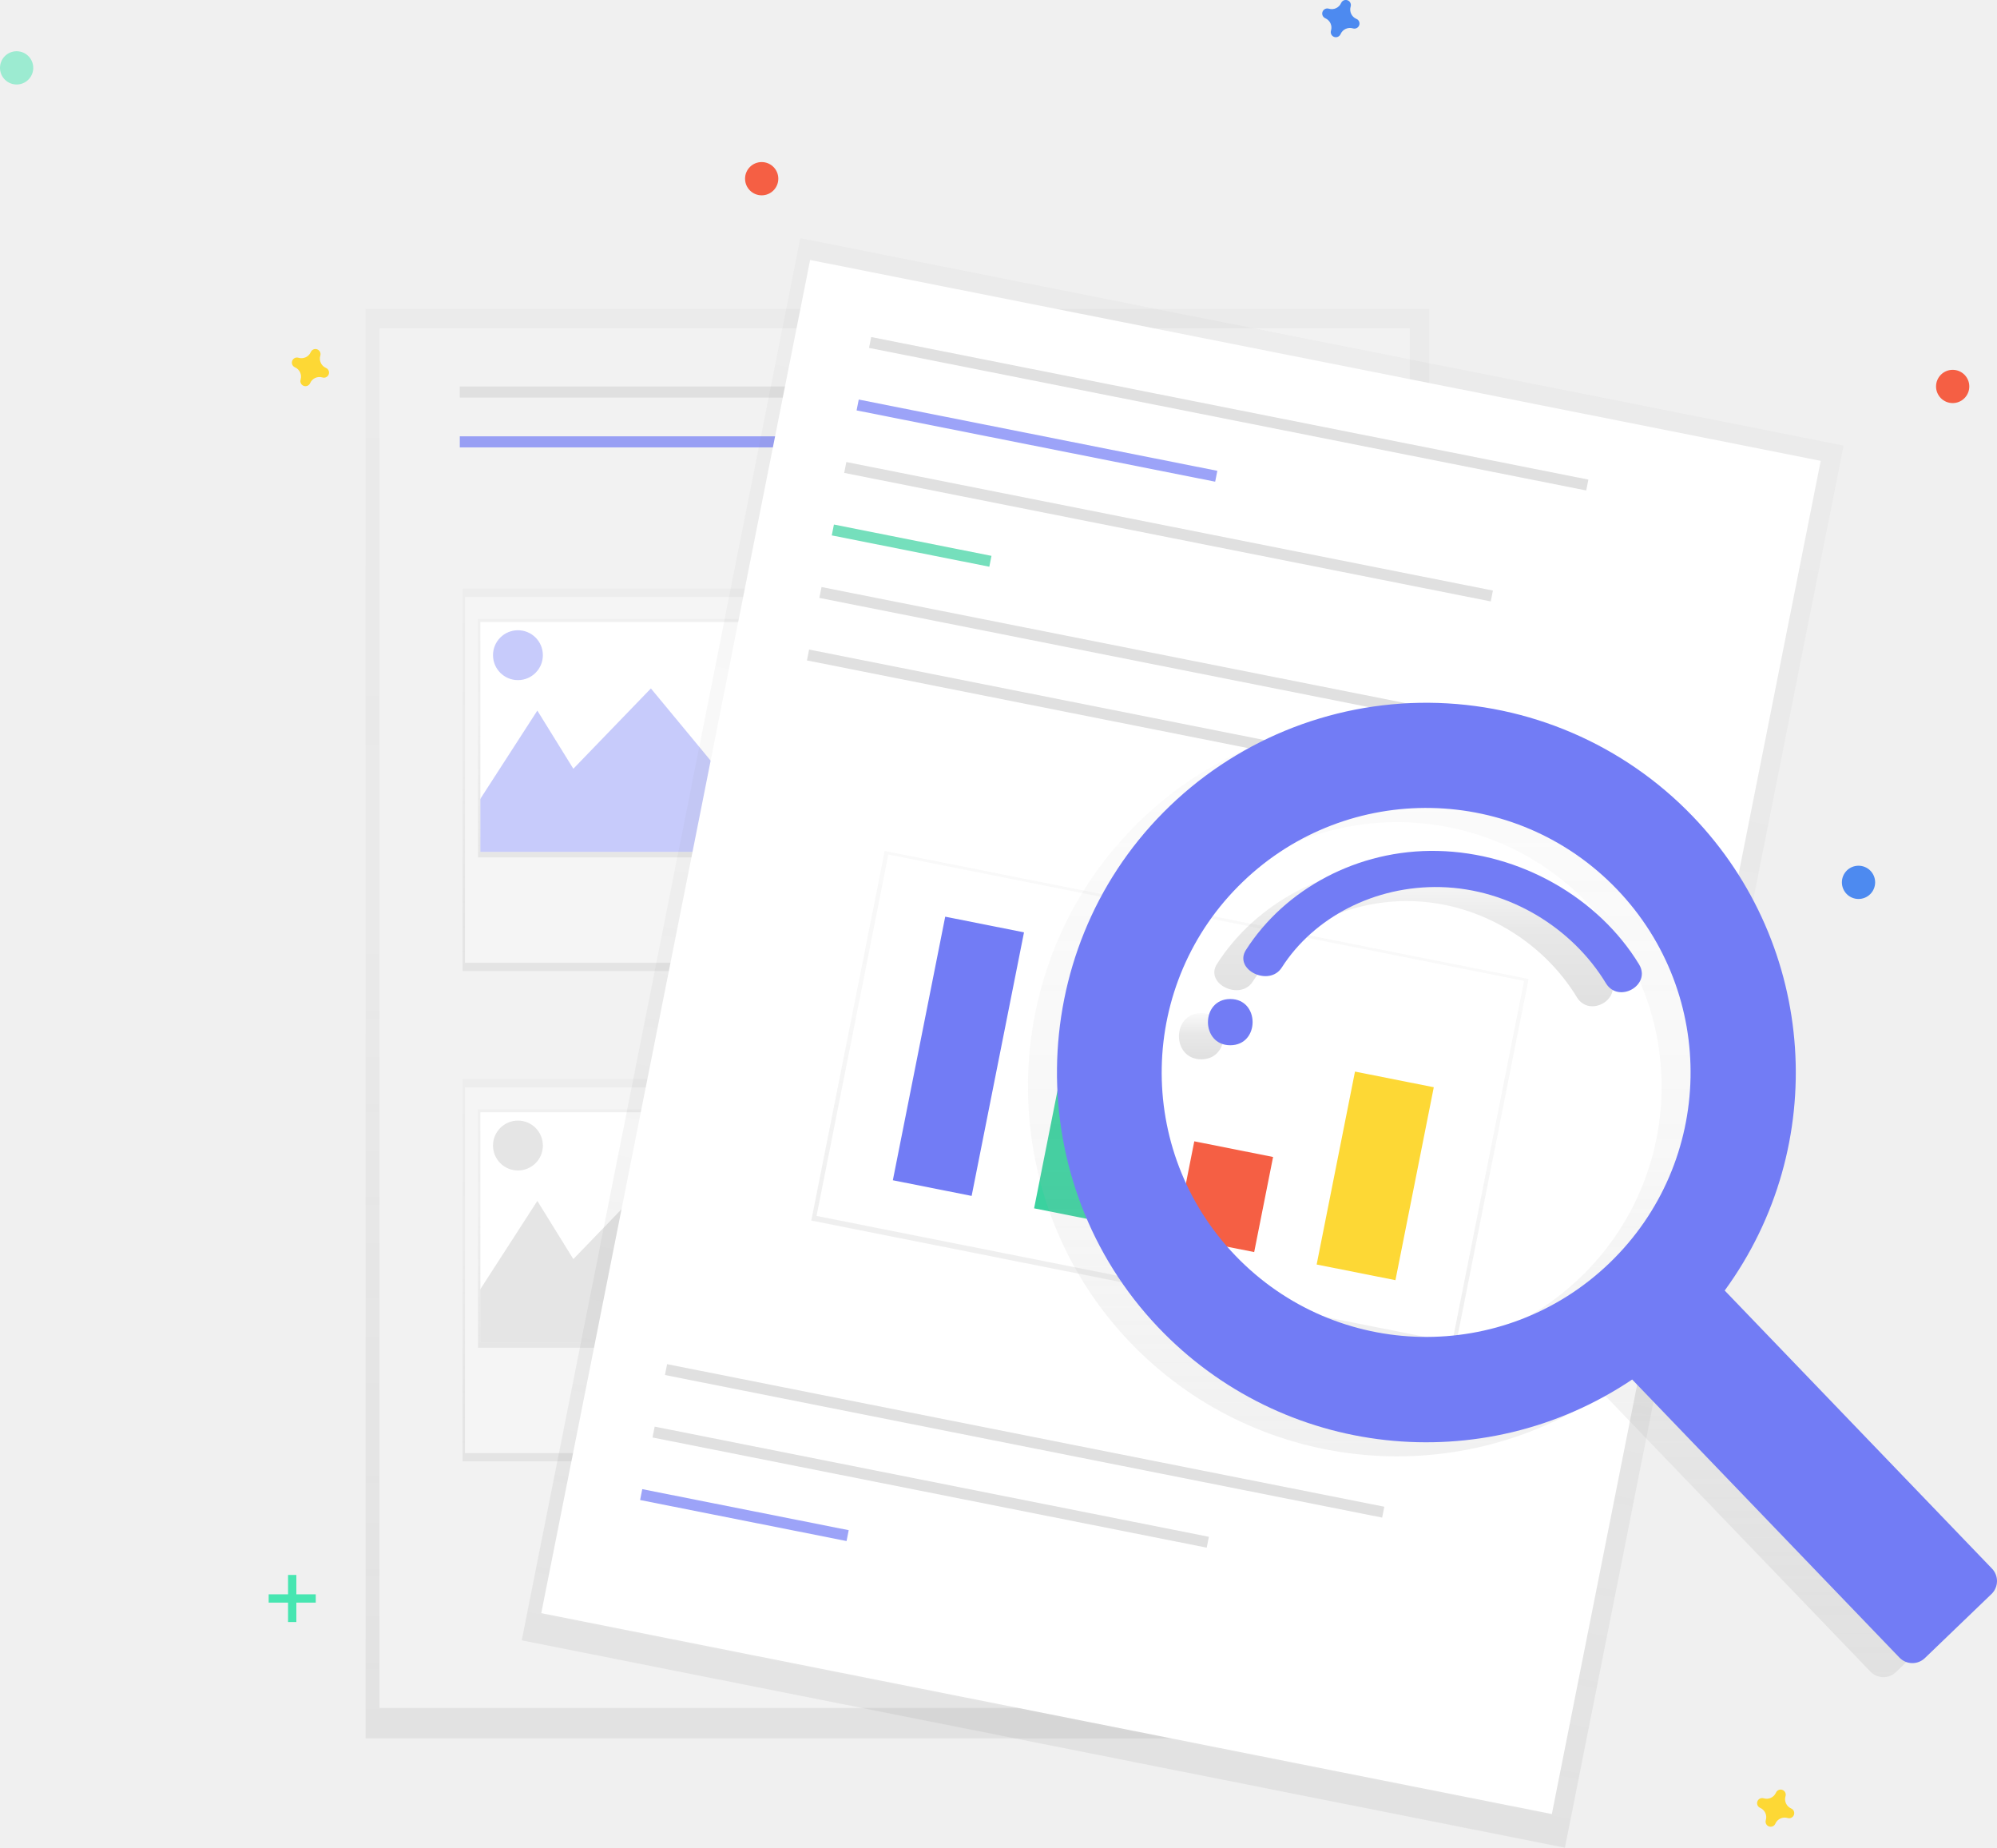
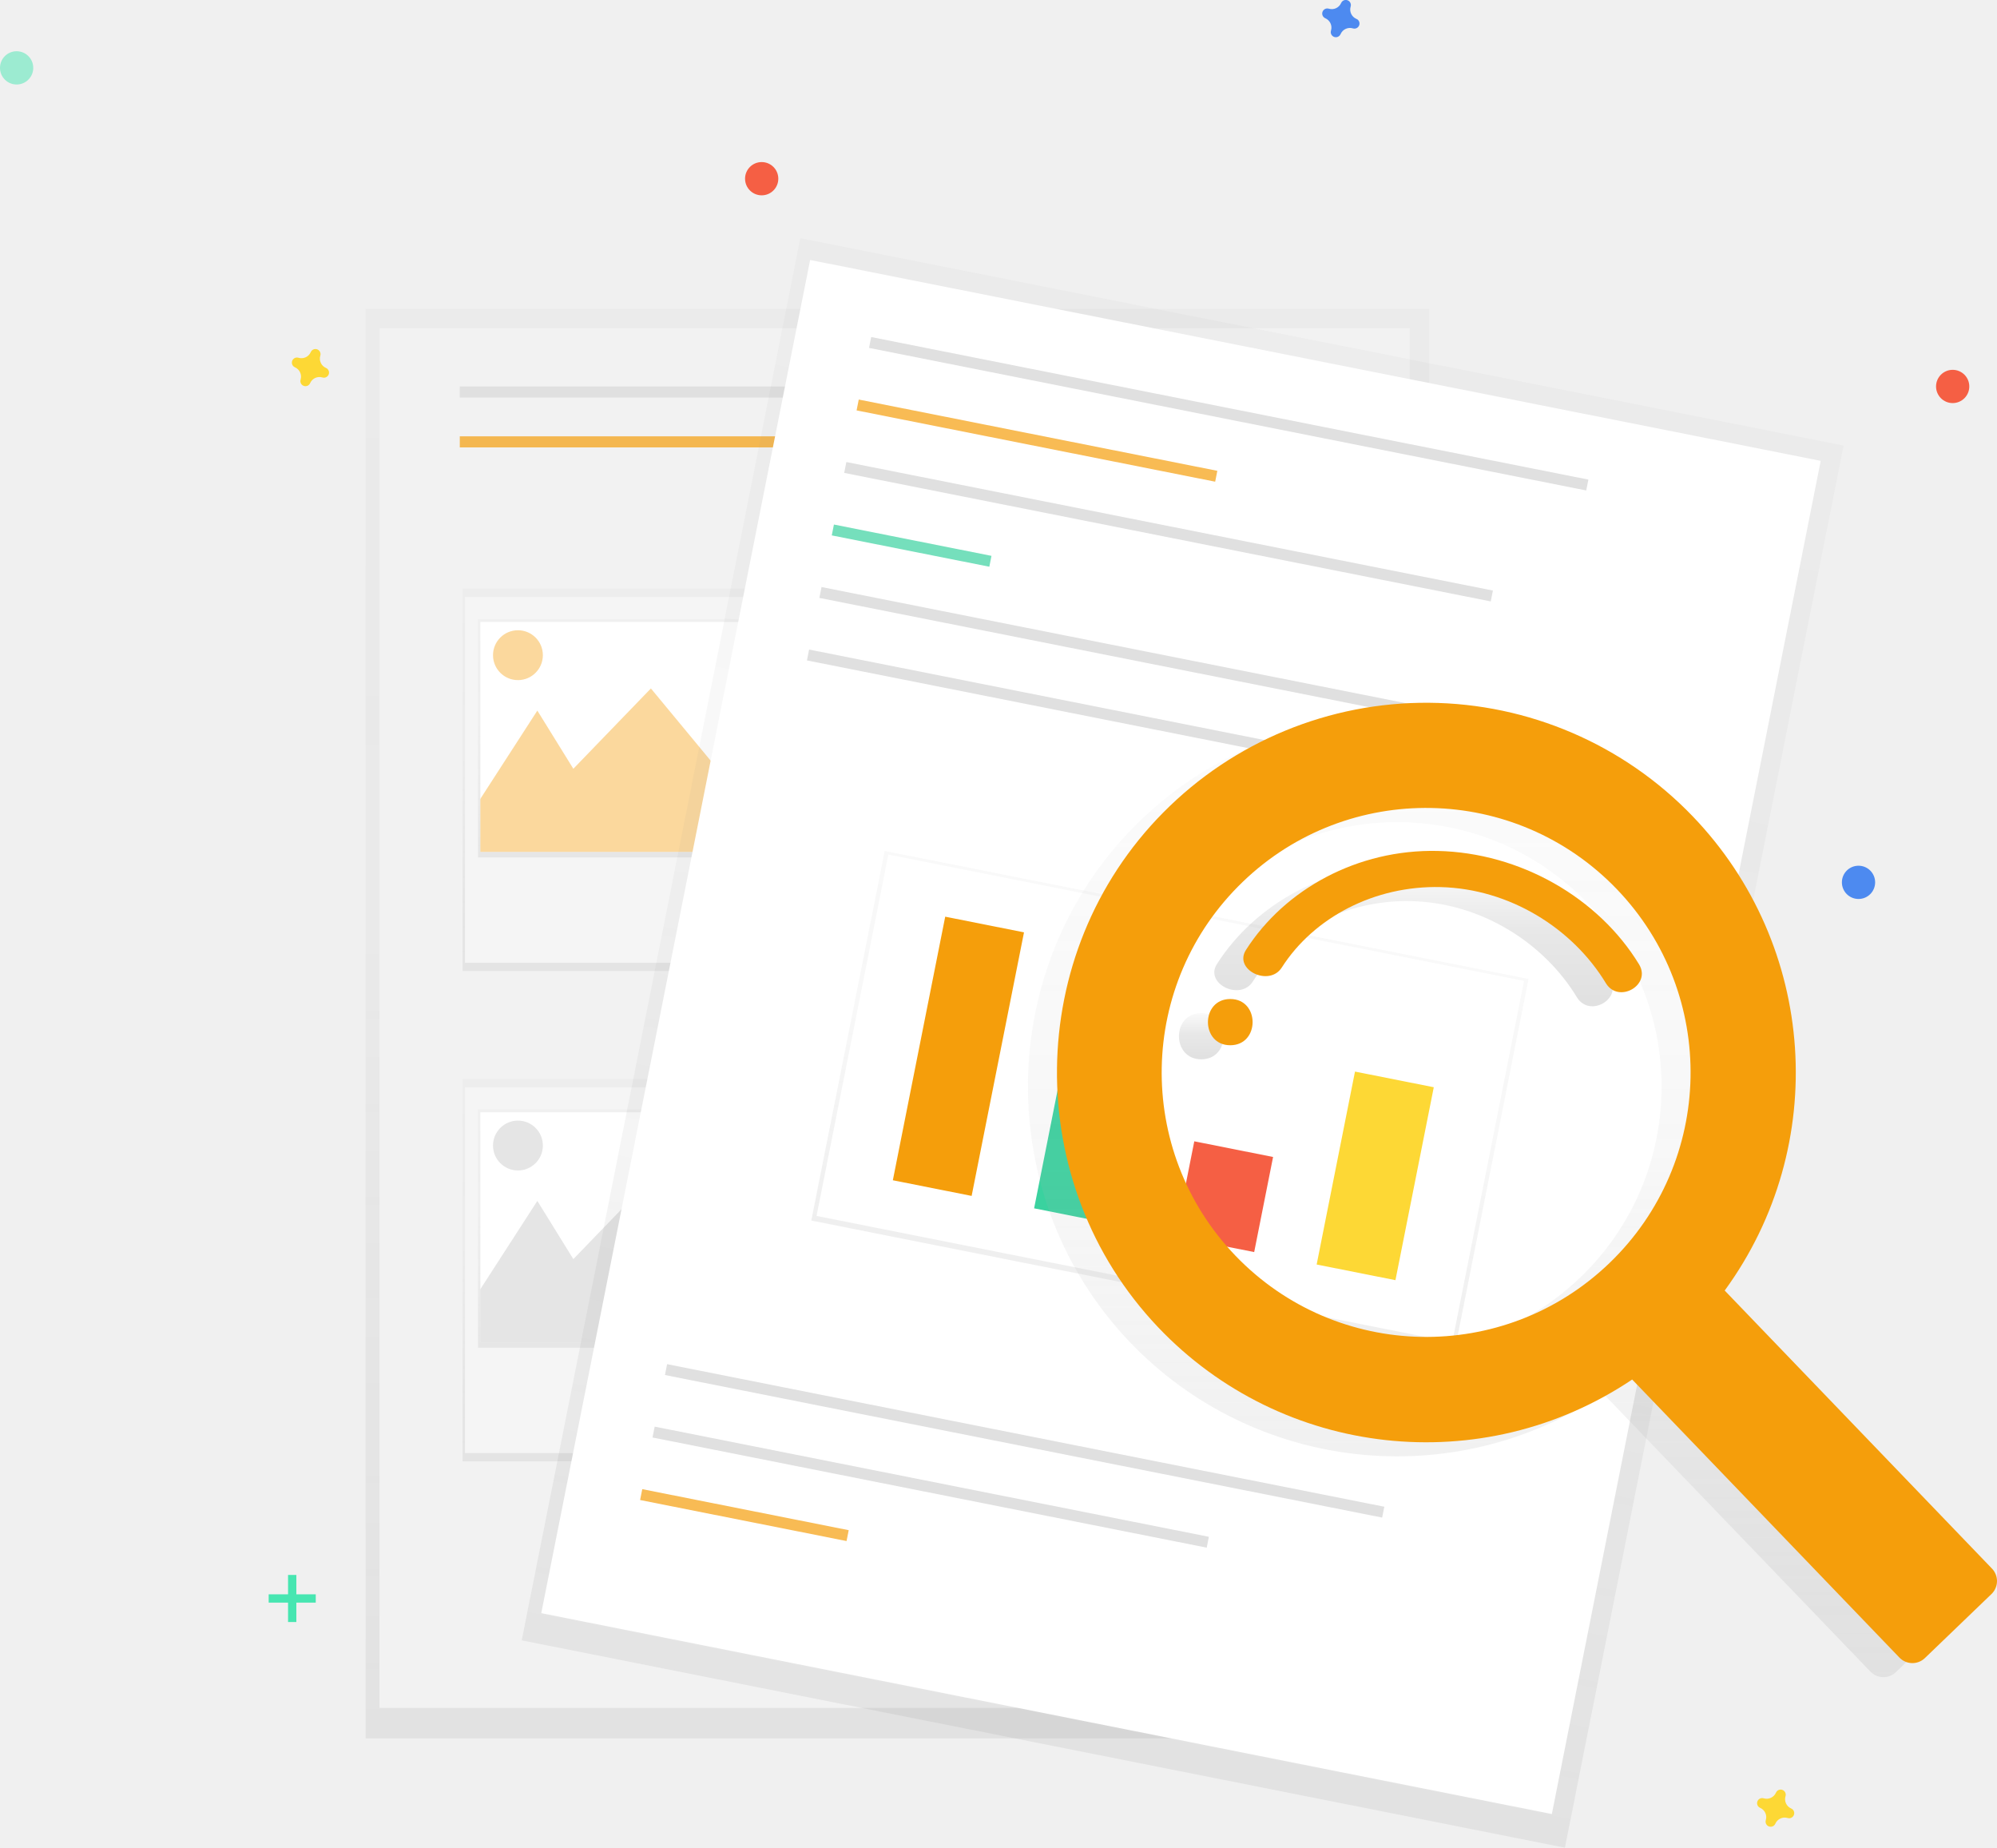
<svg xmlns="http://www.w3.org/2000/svg" xmlns:xlink="http://www.w3.org/1999/xlink" id="9a5c15f4-7944-40bc-b8da-d63b7d478a28" data-name="Layer 1" width="842" height="778.92" viewBox="0 0 842 778.92">
  <defs>
    <linearGradient id="a91ba363-77be-43f7-9cf6-91c4a3880d9c" x1="378.37" y1="732.81" x2="378.37" y2="130.21" gradientUnits="userSpaceOnUse">
      <stop offset="0" stop-color="gray" stop-opacity="0.25" />
      <stop offset="0.54" stop-color="gray" stop-opacity="0.12" />
      <stop offset="1" stop-color="gray" stop-opacity="0.1" />
    </linearGradient>
    <linearGradient id="d1e6aa0e-d79d-4f6f-afbb-c37e9ed80ff9" x1="274.44" y1="409.32" x2="274.44" y2="248.16" xlink:href="#a91ba363-77be-43f7-9cf6-91c4a3880d9c" />
    <linearGradient id="a279b039-1afd-4281-8292-ccd5c8c9b734" x1="274.44" y1="361.44" x2="274.44" y2="261.01" xlink:href="#a91ba363-77be-43f7-9cf6-91c4a3880d9c" />
    <clipPath id="42e7b1d1-2be2-47b0-aacb-a853df270819" transform="translate(-179 -60.54)">
      <rect id="cf34cfb5-9399-4bae-9cea-d47bbef6cb3a" data-name="&lt;Rectangle&gt;" x="381.54" y="322.72" width="143.79" height="96.93" fill="#fff" />
    </clipPath>
    <linearGradient id="972637f2-71db-4198-9c75-a0854a7fe249" x1="274.44" y1="616.03" x2="274.44" y2="454.87" xlink:href="#a91ba363-77be-43f7-9cf6-91c4a3880d9c" />
    <linearGradient id="6c85befd-f960-412c-83e0-663d4b13bf85" x1="274.44" y1="568.15" x2="274.44" y2="467.72" xlink:href="#a91ba363-77be-43f7-9cf6-91c4a3880d9c" />
    <clipPath id="f66b8fac-771d-49bf-85c7-4ce29a79f723" transform="translate(-179 -60.54)">
      <rect id="7439734d-5f7c-428f-88ce-e68b86a45c07" data-name="&lt;Rectangle&gt;" x="381.54" y="529.42" width="143.79" height="96.93" fill="#fff" />
    </clipPath>
    <linearGradient id="598f8edf-c762-4b18-b52d-250fc678075a" x1="688.76" y1="765.86" x2="688.76" y2="163.26" gradientTransform="translate(1142.22 -188.53) rotate(90)" xlink:href="#a91ba363-77be-43f7-9cf6-91c4a3880d9c" />
    <linearGradient id="013b841e-9a42-49b8-8a36-6db9ed002b72" x1="688.18" y1="568.49" x2="688.18" y2="409.67" gradientTransform="translate(1161.39 -164.01) rotate(90)" xlink:href="#a91ba363-77be-43f7-9cf6-91c4a3880d9c" />
    <linearGradient id="f8cab3c1-d868-48bc-b87d-cd2075ddc26a" x1="810.6" y1="767.54" x2="810.6" y2="362.71" gradientUnits="userSpaceOnUse">
      <stop offset="0" stop-color="#b3b3b3" stop-opacity="0.25" />
      <stop offset="0.54" stop-color="#b3b3b3" stop-opacity="0.1" />
      <stop offset="1" stop-color="#b3b3b3" stop-opacity="0.05" />
    </linearGradient>
    <linearGradient id="043d467e-585e-47c7-bb2c-06dd6f5be04b" x1="685.49" y1="507.08" x2="685.49" y2="487.6" gradientUnits="userSpaceOnUse">
      <stop offset="0" stop-opacity="0.12" />
      <stop offset="0.55" stop-opacity="0.09" />
      <stop offset="1" stop-opacity="0.02" />
    </linearGradient>
    <linearGradient id="be08032f-102d-431e-9b5f-1e4ebfc8159b" x1="774.99" y1="484.73" x2="774.99" y2="425.15" xlink:href="#043d467e-585e-47c7-bb2c-06dd6f5be04b" />
  </defs>
  <g opacity="0.5">
    <rect x="154.15" y="130.21" width="448.44" height="602.6" fill="url(#a91ba363-77be-43f7-9cf6-91c4a3880d9c)" />
  </g>
  <rect x="159.99" y="138.39" width="434.43" height="581.58" fill="#f2f2f2" />
  <rect x="193.86" y="162.91" width="149.48" height="4.67" fill="#e0e0e0" />
-   <rect x="193.86" y="183.93" width="149.48" height="4.67" fill="#727cf5" opacity="0.7" />
+   <rect x="193.86" y="183.93" width="149.48" height="4.67" fill="#f59e0b" opacity="0.7" />
  <rect x="365.53" y="162.91" width="149.48" height="4.67" fill="#e0e0e0" />
  <rect x="388.88" y="296.05" width="149.48" height="4.67" fill="#e0e0e0" />
  <rect x="392.39" y="308.89" width="149.48" height="4.67" fill="#e0e0e0" />
  <rect x="399.4" y="321.74" width="149.48" height="4.67" fill="#e0e0e0" />
  <rect x="388.88" y="502.75" width="149.48" height="4.67" fill="#e0e0e0" />
  <rect x="392.39" y="515.6" width="149.48" height="4.67" fill="#e0e0e0" />
  <rect x="399.4" y="528.44" width="149.48" height="4.67" fill="#e0e0e0" />
  <g opacity="0.5">
    <rect x="195.03" y="248.16" width="158.82" height="161.16" fill="url(#d1e6aa0e-d79d-4f6f-afbb-c37e9ed80ff9)" />
  </g>
  <rect x="196.03" y="251.67" width="156.32" height="154.15" fill="#f5f5f5" />
  <g opacity="0.5">
    <rect x="201.54" y="261.01" width="145.8" height="100.43" fill="url(#a279b039-1afd-4281-8292-ccd5c8c9b734)" />
  </g>
  <rect id="e1f34465-d008-41db-868b-e00503fb87b3" data-name="&lt;Rectangle&gt;" x="202.54" y="262.18" width="143.79" height="96.93" fill="#fff" />
  <g clip-path="url(#42e7b1d1-2be2-47b0-aacb-a853df270819)">
-     <polygon points="190.35 355.61 226.56 299.55 241.74 324.07 274.44 290.21 302.47 324.07 326.99 273.86 390.05 374.29 185.68 367.28 190.35 355.61" fill="#727cf5" opacity="0.4" />
-     <circle cx="218.38" cy="276.19" r="10.51" fill="#727cf5" opacity="0.4" />
+     <polygon points="190.35 355.61 226.56 299.55 241.74 324.07 274.44 290.21 302.47 324.07 326.99 273.86 390.05 374.29 185.68 367.28 190.35 355.61" fill="#f59e0b" opacity="0.4" />
+     <circle cx="218.38" cy="276.19" r="10.51" fill="#f59e0b" opacity="0.4" />
  </g>
  <g opacity="0.5">
    <rect x="195.03" y="454.87" width="158.82" height="161.16" fill="url(#972637f2-71db-4198-9c75-a0854a7fe249)" />
  </g>
  <rect x="196.03" y="458.37" width="156.32" height="154.15" fill="#f5f5f5" />
  <g opacity="0.5">
    <rect x="201.54" y="467.72" width="145.8" height="100.43" fill="url(#6c85befd-f960-412c-83e0-663d4b13bf85)" />
  </g>
  <rect id="c95ac4f6-be4d-44a3-92c2-5c8066e2b531" data-name="&lt;Rectangle&gt;" x="202.54" y="468.88" width="143.79" height="96.93" fill="#fff" />
  <g clip-path="url(#f66b8fac-771d-49bf-85c7-4ce29a79f723)">
    <polygon points="190.35 562.31 226.56 506.25 241.74 530.78 274.44 496.91 302.47 530.78 326.99 480.56 390.05 580.99 185.68 573.99 190.35 562.31" fill="#bdbdbd" opacity="0.4" />
    <circle cx="218.38" cy="482.9" r="10.51" fill="#bdbdbd" opacity="0.4" />
  </g>
  <g opacity="0.5">
    <rect x="376.36" y="276.01" width="602.6" height="448.44" transform="translate(-124.09 1006.82) rotate(-78.76)" fill="url(#598f8edf-c762-4b18-b52d-250fc678075a)" />
  </g>
  <rect x="386.18" y="280.49" width="581.58" height="434.43" transform="translate(-122.17 1004.12) rotate(-78.76)" fill="#fff" />
  <rect x="542.89" y="232.65" width="308.31" height="4.67" transform="translate(-119.81 -191.93) rotate(11.24)" fill="#e0e0e0" />
  <rect x="456.83" y="665.62" width="308.31" height="4.67" transform="translate(-37.05 -166.84) rotate(11.24)" fill="#e0e0e0" />
  <rect x="452.26" y="685.13" width="238.24" height="4.67" transform="translate(-34.01 -158.75) rotate(11.24)" fill="#e0e0e0" />
-   <rect x="448.46" y="696.91" width="88.75" height="4.67" transform="translate(-33.22 -143.21) rotate(11.24)" fill="#727cf5" opacity="0.7" />
-   <rect x="539.13" y="243.97" width="154.15" height="4.67" transform="translate(-119.16 -175.95) rotate(11.24)" fill="#727cf5" opacity="0.7" />
+   <rect x="448.46" y="696.91" width="88.75" height="4.67" transform="translate(-33.22 -143.21) rotate(11.24)" fill="#f59e0b" opacity="0.7" />
+   <rect x="539.13" y="243.97" width="154.15" height="4.67" transform="translate(-119.16 -175.95) rotate(11.24)" fill="#f59e0b" opacity="0.7" />
  <rect x="532.71" y="282.38" width="277.94" height="4.67" transform="translate(-110.6 -186.03) rotate(11.24)" fill="#e0e0e0" />
  <rect x="529.49" y="288.24" width="67.73" height="4.67" transform="translate(-111.54 -164.8) rotate(11.24)" fill="#3ad29f" opacity="0.7" />
  <rect x="521.95" y="338.03" width="308.31" height="4.67" transform="translate(-99.67 -185.82) rotate(11.24)" fill="#e0e0e0" />
  <g opacity="0.5">
    <rect x="592.89" y="385.78" width="158.82" height="276.77" transform="translate(-151.88 1020.84) rotate(-78.76)" fill="url(#013b841e-9a42-49b8-8a36-6db9ed002b72)" />
  </g>
  <rect x="535.78" y="445.94" width="273.27" height="155.32" transform="translate(-64.02 -181.59) rotate(11.24)" fill="#fff" />
  <rect x="516.71" y="364.38" width="308.31" height="4.67" transform="translate(-94.63 -184.29) rotate(11.24)" fill="#e0e0e0" />
-   <rect x="566.14" y="449.2" width="33.87" height="113.28" transform="translate(-69.19 -164.51) rotate(11.24)" fill="#727cf5" />
+   <rect x="566.14" y="449.2" width="33.87" height="113.28" transform="translate(-69.19 -164.51) rotate(11.24)" fill="#f59e0b" />
  <rect x="622.06" y="498.05" width="33.87" height="75.91" transform="translate(-62.24 -174.83) rotate(11.24)" fill="#3ad29f" />
  <rect x="678.21" y="544.59" width="33.87" height="40.87" transform="translate(-55.5 -185.22) rotate(11.24)" fill="#f55f44" />
  <rect x="741.87" y="514.79" width="33.87" height="82.92" transform="translate(-55.99 -197.8) rotate(11.24)" fill="#fdd835" />
  <path d="M880.45,410.55a155.89,155.89,0,0,0-223.11-1.68c-59,59.48-60,156.33-2.29,217.07A155.89,155.89,0,0,0,854.95,648L967.64,765.21a7.59,7.59,0,0,0,10.73.21l28.08-27a7.59,7.59,0,0,0,.21-10.73L894,610.49A155.9,155.9,0,0,0,880.45,410.55ZM845.35,599a111.5,111.5,0,1,1,3.1-157.66A111.5,111.5,0,0,1,845.35,599Z" transform="translate(-179 -60.54)" fill="url(#f8cab3c1-d868-48bc-b87d-cd2075ddc26a)" />
  <path d="M685.49,487.6c-12.54,0-12.56,19.49,0,19.49S698.05,487.6,685.49,487.6Z" transform="translate(-179 -60.54)" fill="url(#043d467e-585e-47c7-bb2c-06dd6f5be04b)" />
  <path d="M772.9,425.17c-33.75-.76-64.46,16.17-80.79,41.73-5.33,8.34,9.8,15.71,15.1,7.41,13.52-21.16,39.21-34.6,67-33.9,29.12.73,55.62,17.39,69.65,40.51,5.32,8.77,19.27.8,14-7.92C840.8,445,807.76,426,772.9,425.17Z" transform="translate(-179 -60.54)" fill="url(#be08032f-102d-431e-9b5f-1e4ebfc8159b)" />
-   <path d="M892.68,404.63a155.89,155.89,0,0,0-223.11-1.68c-59,59.48-60,156.33-2.29,217.07a155.89,155.89,0,0,0,199.9,22.05L979.86,759.29a7.59,7.59,0,0,0,10.73.21l28.08-27a7.59,7.59,0,0,0,.21-10.73L906.19,604.56A155.9,155.9,0,0,0,892.68,404.63ZM857.58,593a111.5,111.5,0,1,1,3.1-157.66A111.5,111.5,0,0,1,857.58,593Z" transform="translate(-179 -60.54)" fill="#727cf5" />
-   <path d="M697.72,481.67c-12.54,0-12.56,19.49,0,19.49S710.28,481.67,697.72,481.67Z" transform="translate(-179 -60.54)" fill="#727cf5" />
-   <path d="M785.13,419.25c-33.75-.76-64.46,16.17-80.79,41.73-5.33,8.34,9.8,15.71,15.1,7.41,13.52-21.16,39.21-34.6,67-33.9,29.12.73,55.62,17.39,69.65,40.51,5.32,8.77,19.27.8,14-7.92C853,439,820,420,785.13,419.25Z" transform="translate(-179 -60.54)" fill="#727cf5" />
+   <path d="M892.68,404.63a155.89,155.89,0,0,0-223.11-1.68c-59,59.48-60,156.33-2.29,217.07a155.89,155.89,0,0,0,199.9,22.05L979.86,759.29a7.59,7.59,0,0,0,10.73.21l28.08-27a7.59,7.59,0,0,0,.21-10.73L906.19,604.56A155.9,155.9,0,0,0,892.68,404.63ZM857.58,593a111.5,111.5,0,1,1,3.1-157.66A111.5,111.5,0,0,1,857.58,593Z" transform="translate(-179 -60.54)" fill="#f59e0b" />
+   <path d="M697.72,481.67c-12.54,0-12.56,19.49,0,19.49S710.28,481.67,697.72,481.67Z" transform="translate(-179 -60.54)" fill="#f59e0b" />
+   <path d="M785.13,419.25c-33.75-.76-64.46,16.17-80.79,41.73-5.33,8.34,9.8,15.71,15.1,7.41,13.52-21.16,39.21-34.6,67-33.9,29.12.73,55.62,17.39,69.65,40.51,5.32,8.77,19.27.8,14-7.92C853,439,820,420,785.13,419.25Z" transform="translate(-179 -60.54)" fill="#f59e0b" />
  <rect x="121.45" y="663.91" width="3.5" height="19.85" fill="#47e6b1" />
  <rect x="300.45" y="724.45" width="3.5" height="19.85" transform="translate(857.58 371.63) rotate(90)" fill="#47e6b1" />
  <path d="M750.87,68.49a4.29,4.29,0,0,1-2.39-5.19,2.06,2.06,0,0,0,.09-.48h0a2.15,2.15,0,0,0-3.87-1.43h0a2.06,2.06,0,0,0-.24.42,4.29,4.29,0,0,1-5.19,2.39,2.06,2.06,0,0,0-.48-.09h0A2.15,2.15,0,0,0,737.38,68h0a2.06,2.06,0,0,0,.42.24,4.29,4.29,0,0,1,2.39,5.19,2.06,2.06,0,0,0-.09.48h0A2.15,2.15,0,0,0,744,75.32h0a2.06,2.06,0,0,0,.24-.42,4.29,4.29,0,0,1,5.19-2.39,2.06,2.06,0,0,0,.48.09h0a2.15,2.15,0,0,0,1.43-3.87h0A2.06,2.06,0,0,0,750.87,68.49Z" transform="translate(-179 -60.54)" fill="#4d8af0" />
  <path d="M316.44,215.64a4.29,4.29,0,0,1-2.39-5.19,2.06,2.06,0,0,0,.09-.48h0a2.15,2.15,0,0,0-3.87-1.43h0a2.06,2.06,0,0,0-.24.42,4.29,4.29,0,0,1-5.19,2.39,2.06,2.06,0,0,0-.48-.09h0a2.15,2.15,0,0,0-1.43,3.87h0a2.06,2.06,0,0,0,.42.24,4.29,4.29,0,0,1,2.39,5.19,2.06,2.06,0,0,0-.09.48h0a2.15,2.15,0,0,0,3.87,1.43h0a2.06,2.06,0,0,0,.24-.42,4.29,4.29,0,0,1,5.19-2.39,2.06,2.06,0,0,0,.48.09h0a2.15,2.15,0,0,0,1.43-3.87h0A2.06,2.06,0,0,0,316.44,215.64Z" transform="translate(-179 -60.54)" fill="#fdd835" />
  <path d="M934.22,822.9a4.29,4.29,0,0,1-2.39-5.19,2.06,2.06,0,0,0,.09-.48h0a2.15,2.15,0,0,0-3.87-1.43h0a2.06,2.06,0,0,0-.24.42,4.29,4.29,0,0,1-5.19,2.39,2.06,2.06,0,0,0-.48-.09h0a2.15,2.15,0,0,0-1.43,3.87h0a2.06,2.06,0,0,0,.42.24,4.29,4.29,0,0,1,2.39,5.19,2.06,2.06,0,0,0-.09.48h0a2.15,2.15,0,0,0,3.87,1.43h0a2.06,2.06,0,0,0,.24-.42,4.29,4.29,0,0,1,5.19-2.39,2.06,2.06,0,0,0,.48.09h0a2.15,2.15,0,0,0,1.43-3.87h0A2.06,2.06,0,0,0,934.22,822.9Z" transform="translate(-179 -60.54)" fill="#fdd835" />
  <circle cx="321.15" cy="75.33" r="7.01" fill="#f55f44" />
  <circle cx="823.31" cy="162.91" r="7.01" fill="#f55f44" />
  <circle cx="783.61" cy="371.95" r="7.01" fill="#4d8af0" />
  <circle cx="7.01" cy="28.61" r="7.01" fill="#47e6b1" opacity="0.5" />
</svg>
